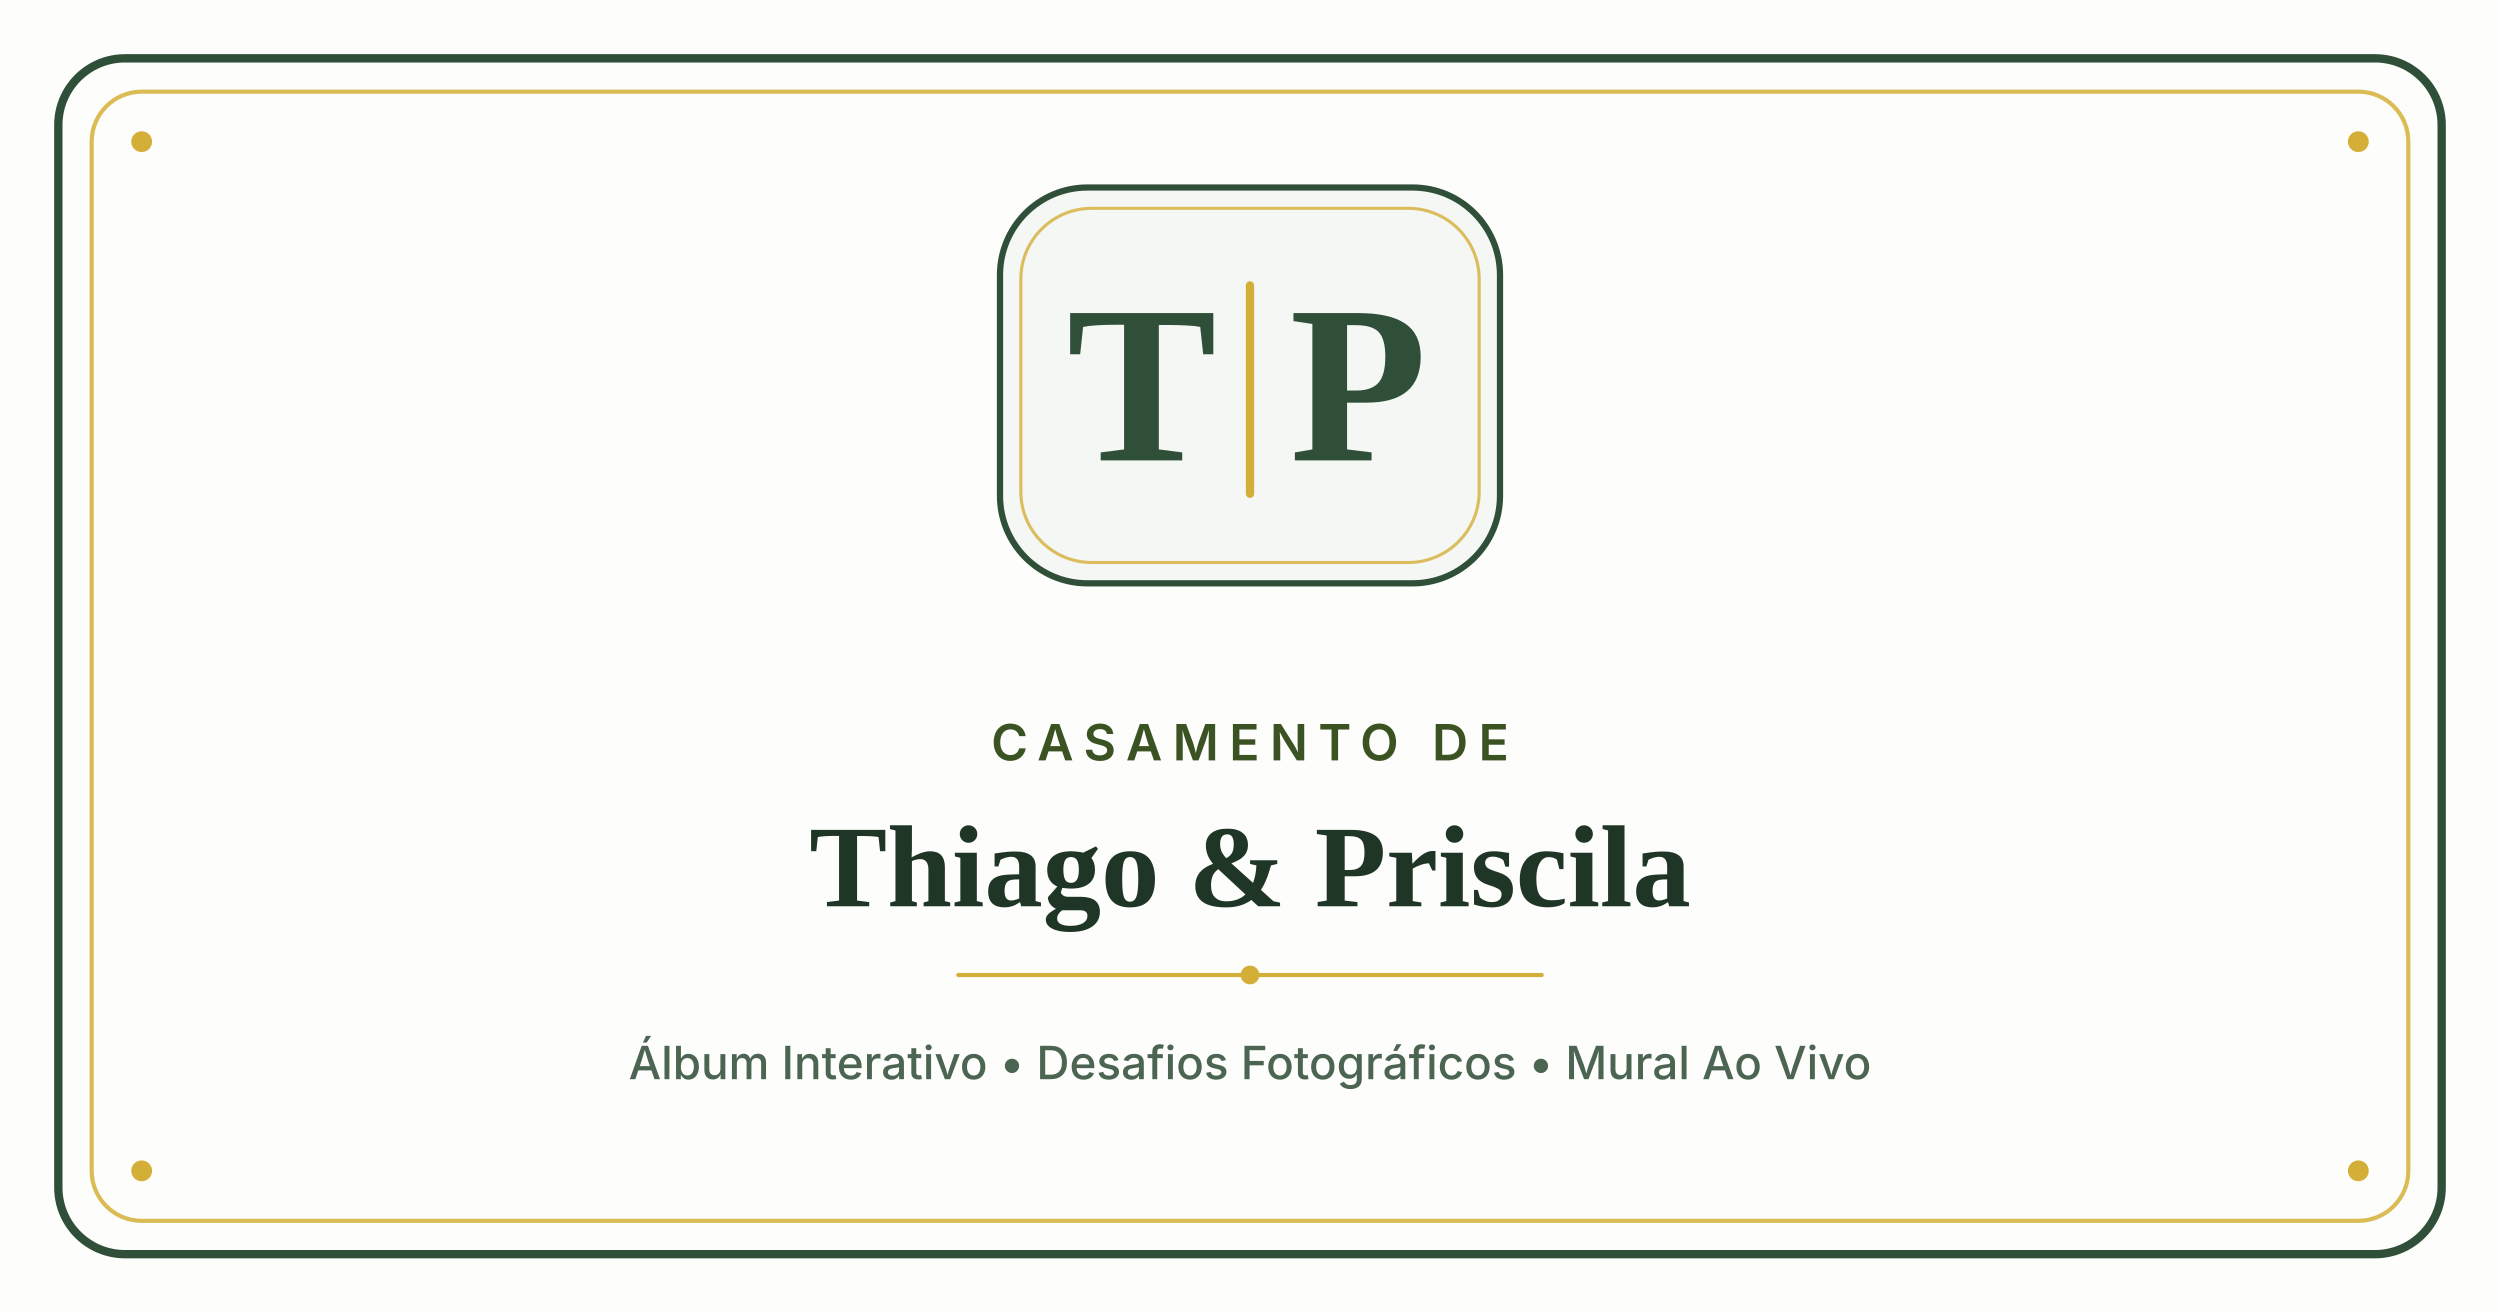
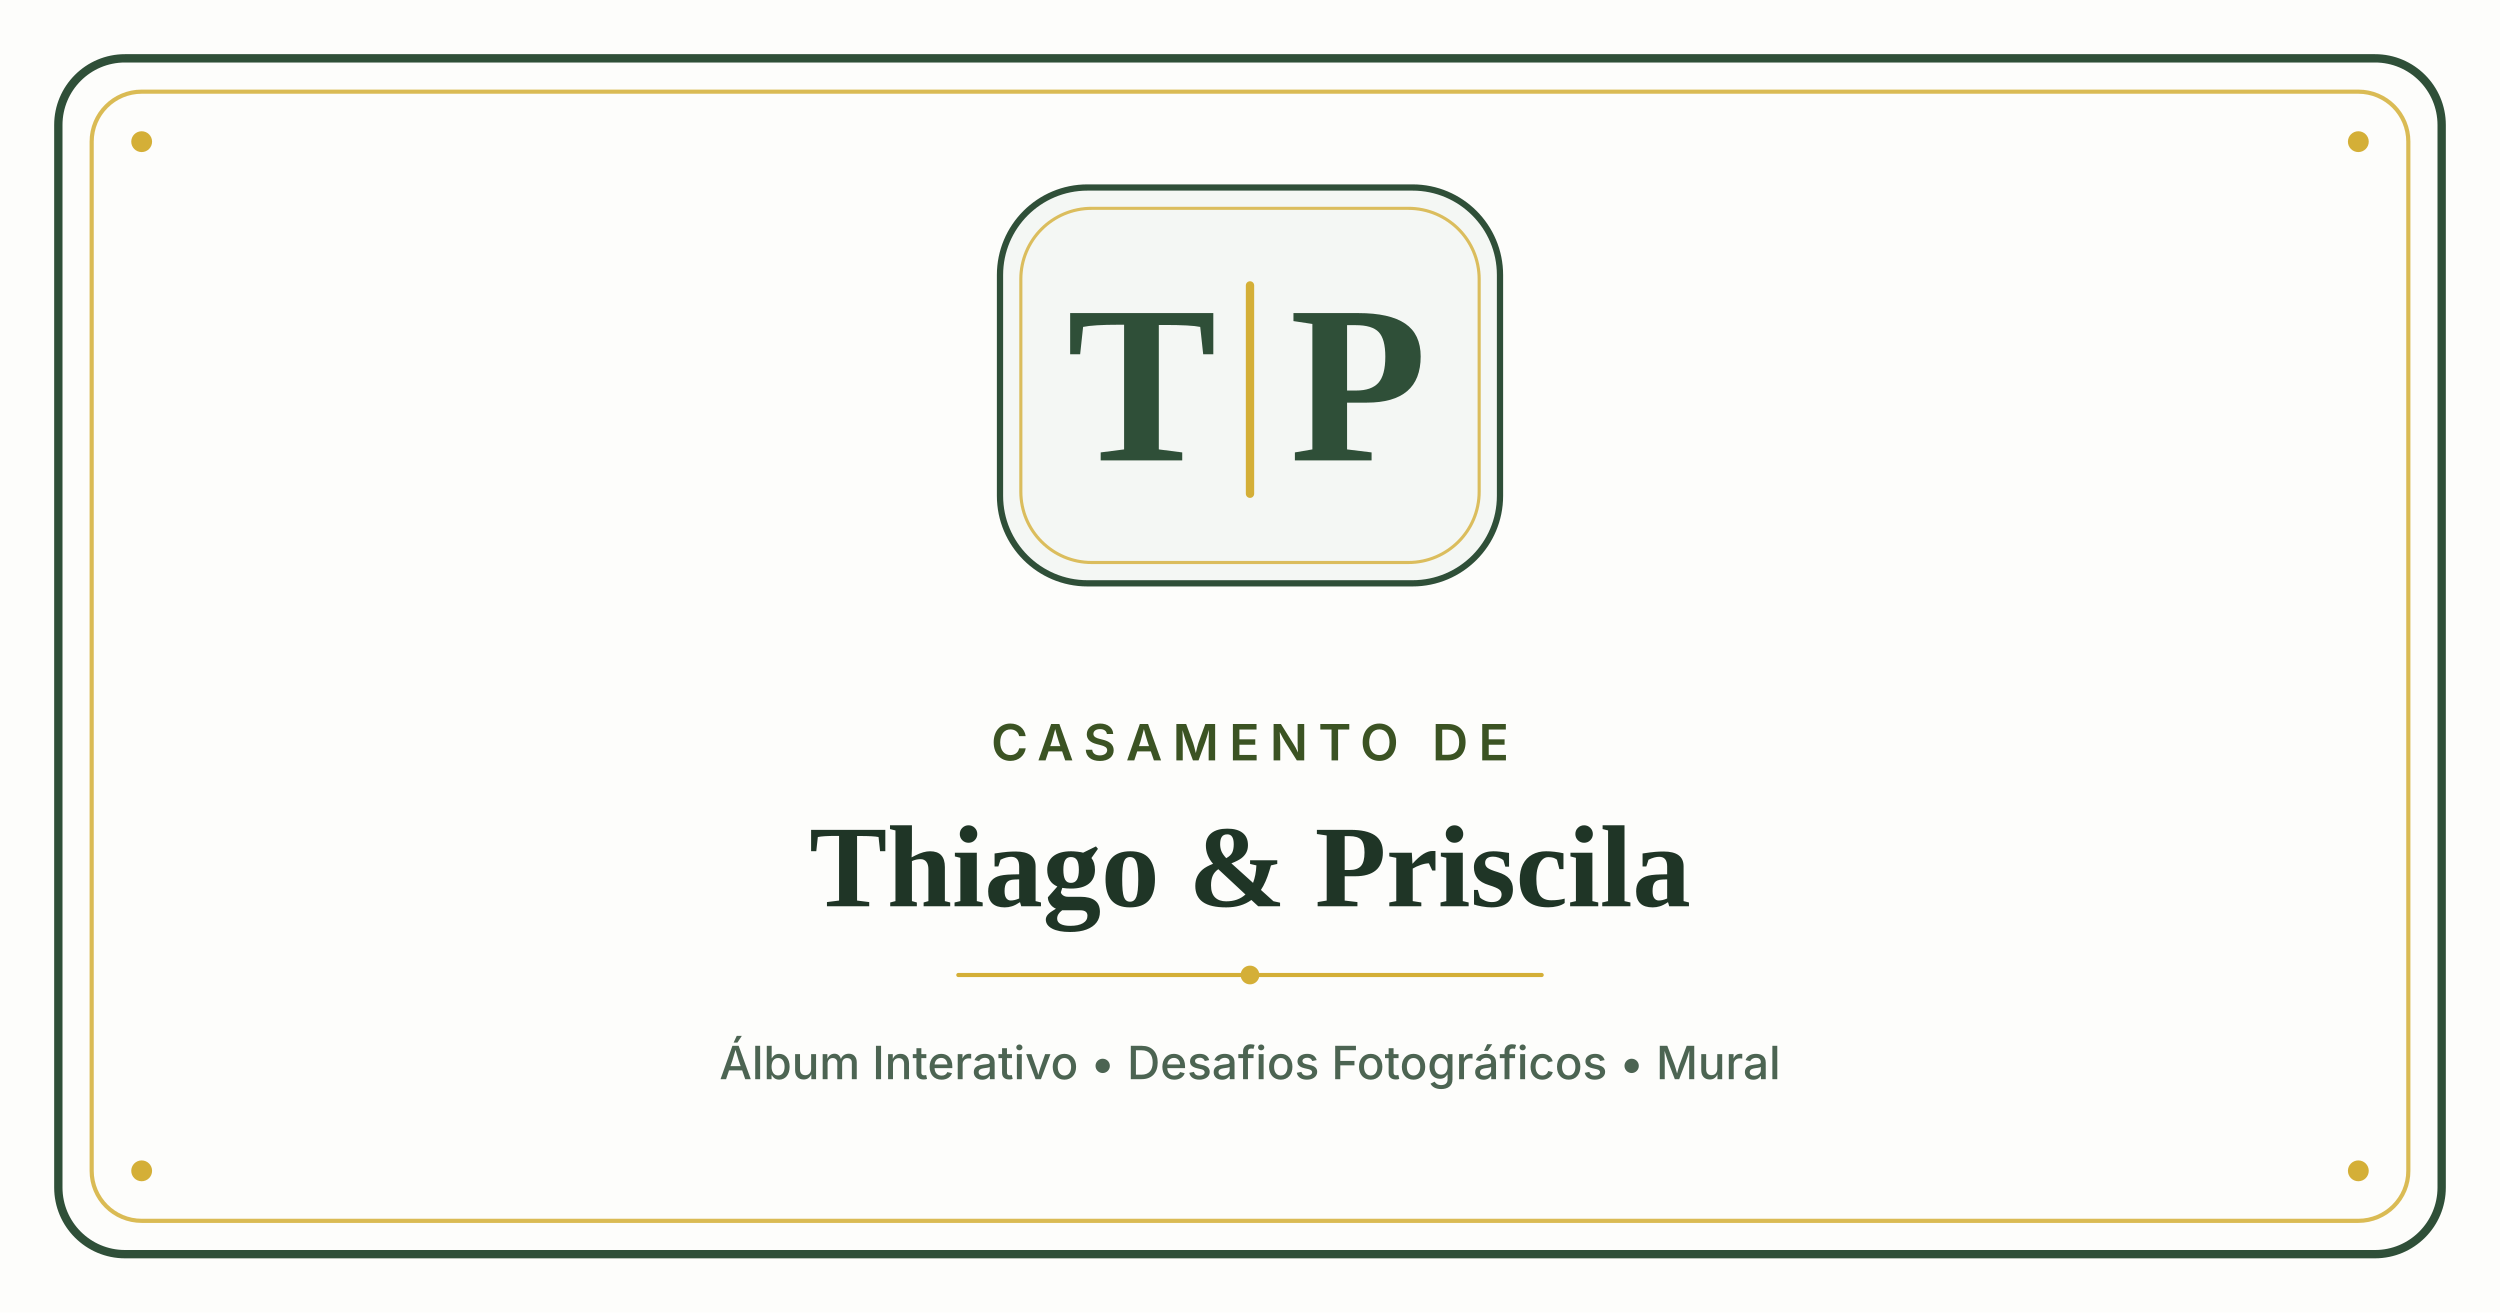
<svg xmlns="http://www.w3.org/2000/svg" viewBox="0 0 1200 630" width="1200" height="630">
  <defs>
    <style>
      .monogram {
        font-family: 'Playfair Display', Georgia, 'Times New Roman', serif;
        font-weight: 700;
        font-size: 108px;
        fill: #2f4f38;
        text-anchor: middle;
      }
      .title {
        font-family: 'Playfair Display', Georgia, 'Times New Roman', serif;
        font-weight: 700;
        font-size: 56px;
        fill: #1f3526;
        text-anchor: middle;
      }
      .subtitle {
        font-family: 'Plus Jakarta Sans', -apple-system, BlinkMacSystemFont, 'Segoe UI', sans-serif;
        font-weight: 600;
        font-size: 24px;
        letter-spacing: 5px;
        fill: #3b5323;
        text-anchor: middle;
      }
      .tagline {
        font-family: 'Plus Jakarta Sans', -apple-system, BlinkMacSystemFont, 'Segoe UI', sans-serif;
        font-weight: 500;
        font-size: 22px;
        fill: #4c6452;
        text-anchor: middle;
      }
    </style>
  </defs>
  <rect width="1200" height="630" fill="#fdfdfb" />
  <rect x="28" y="28" width="1144" height="574" rx="32" fill="none" stroke="#2f4f38" stroke-width="4" />
  <rect x="44" y="44" width="1112" height="542" rx="24" fill="none" stroke="#d4af37" stroke-width="2" opacity="0.85" />
  <circle cx="68" cy="68" r="5" fill="#d4af37" />
  <circle cx="1132" cy="68" r="5" fill="#d4af37" />
  <circle cx="68" cy="562" r="5" fill="#d4af37" />
  <circle cx="1132" cy="562" r="5" fill="#d4af37" />
  <g transform="translate(600, 185)">
    <rect x="-120" y="-95" width="240" height="190" rx="42" fill="#f4f7f4" stroke="#2f4f38" stroke-width="3" />
    <rect x="-110" y="-85" width="220" height="170" rx="34" fill="none" stroke="#d4af37" stroke-width="1.5" opacity="0.8" />
    <text x="-52" y="36" class="monogram">T</text>
    <line x1="0" y1="-48" x2="0" y2="52" stroke="#d4af37" stroke-width="4" stroke-linecap="round" />
    <text x="52" y="36" class="monogram">P</text>
  </g>
  <text x="600" y="365" class="subtitle">CASAMENTO DE</text>
  <text x="600" y="435" class="title">Thiago &amp; Priscila</text>
  <line x1="460" y1="468" x2="740" y2="468" stroke="#d4af37" stroke-width="2" stroke-linecap="round" />
  <circle cx="600" cy="468" r="4.5" fill="#d4af37" />
-   <text x="600" y="518" class="tagline">Álbum Interativo • Desafios Fotográficos • Mural Ao Vivo</text>
+   <text x="600" y="518" class="tagline">Álbum Interativo • Desafios Fotográficos • Mural</text>
</svg>
